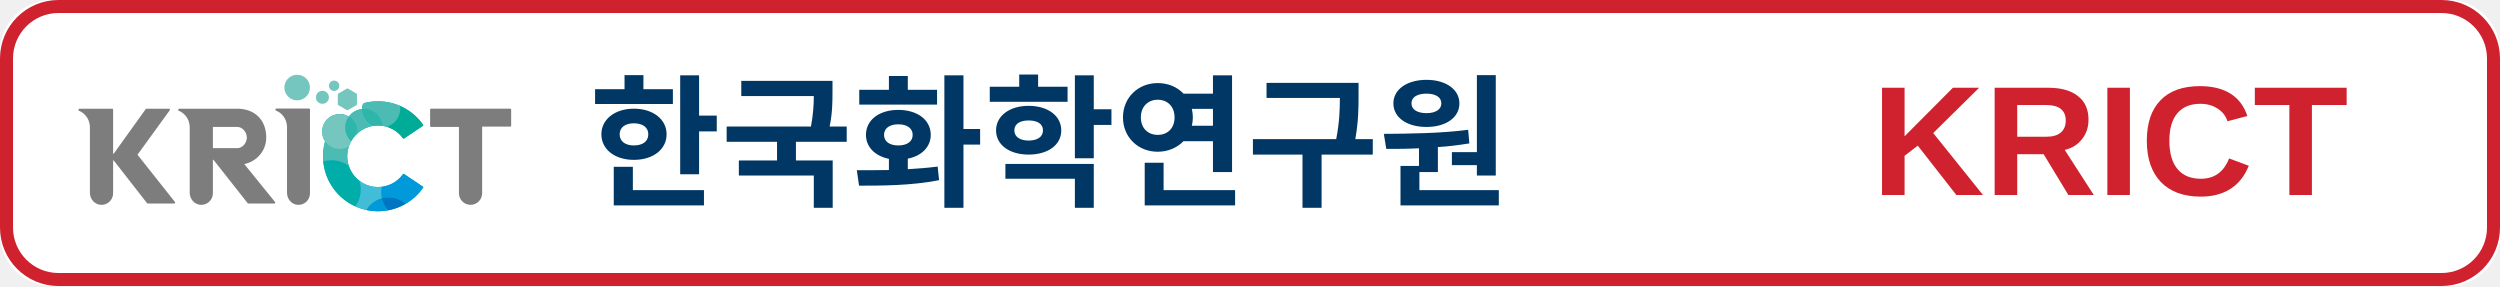
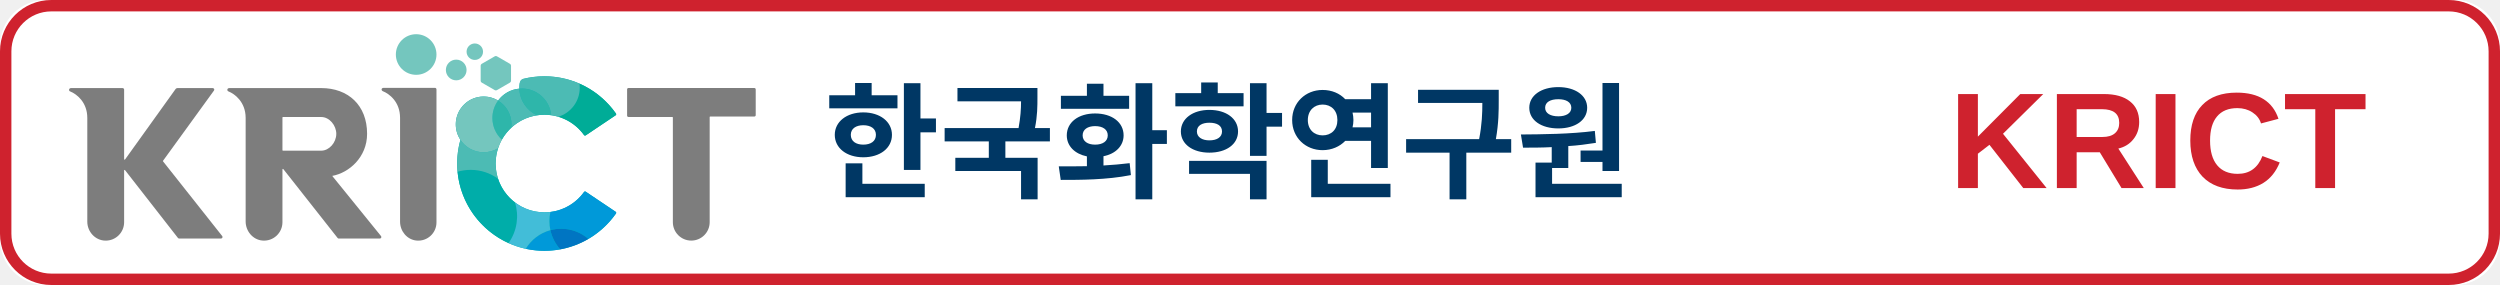
- <svg xmlns="http://www.w3.org/2000/svg" width="192.3" height="22" viewBox="0 0 192.3 22" role="img" aria-label="한국화학연구원 KRICT">
+ <svg xmlns="http://www.w3.org/2000/svg" width="219.3" height="25" viewBox="0 0 219.3 25" role="img" aria-label="한국화학연구원 KRICT">
  <defs>
    <clipPath id="badge-shape">
-       <rect width="192.3" height="22" rx="4" />
+       <rect width="219.3" height="25" rx="4" />
    </clipPath>
  </defs>
  <g clip-path="url(#badge-shape)">
-     <rect width="192.3" height="22" rx="4" fill="#ffffff" />
-     <path d="M132.3 0h60v22h-60z" fill="#ffffff" />
+     <rect width="219.3" height="25" rx="4" fill="#ffffff" />
+     <path d="M159.3 0h60v25h-60z" fill="#ffffff" />
  </g>
-   <rect x="0.5" y="0.5" width="191.3" height="21" rx="4" fill="none" stroke="#cf222e" />
-   <g transform="translate(6.009 5.727) scale(0.039539)">
+   <rect x="0.5" y="0.5" width="218.3" height="24" rx="4" fill="none" stroke="#cf222e" />
+   <g transform="translate(6.017 2.958) scale(0.071546)">
    <path fill="#7d7d7d" fill-rule="nonzero" d="M684.76 68.22L684.76 100.413C684.76 101.326 685.5 102.066 686.413 102.066L740.232 102.066C740.584 102.066 740.868 102.351 740.868 102.702L740.868 231.064C740.868 243.529 750.973 253.633 763.438 253.633C775.903 253.633 786.007 243.529 786.007 231.064L786.007 102.148C786.007 101.797 786.292 101.512 786.643 101.512L840.803 101.512C841.716 101.512 842.456 100.772 842.456 99.859L842.456 68.22C842.456 67.307 841.716 66.567 840.803 66.567L686.413 66.567C685.5 66.567 684.76 67.307 684.76 68.22" />
    <path fill="#7d7d7d" fill-rule="nonzero" d="M406.396 66.353L386.448 66.353C382.988 66.353 383.178 69.654 385.271 70.471C393.297 73.606 406.389 83.692 406.389 102.974L406.396 102.968L406.396 230.409C406.396 242.068 414.919 252.48 426.526 253.587C439.841 254.857 451.043 244.421 451.043 231.368L451.043 68.263C451.043 67.208 450.188 66.353 449.133 66.353L406.396 66.353" />
    <path fill="#7d7d7d" fill-rule="nonzero" d="M262.831 143.383C262.48 143.383 262.195 143.098 262.195 142.747L262.195 102.754C262.195 102.403 262.48 102.119 262.831 102.119L309.739 102.119C319.965 102.119 328.218 112.614 328.218 122.75C328.218 133.47 319.471 143.338 309.873 143.383L262.831 143.383M383.067 248.115L323.22 174.315C343.658 170.648 365.983 151.586 365.983 122.706C365.983 87.586 342.654 66.64 309.739 66.64L197.16 66.64C194.144 66.64 193.886 69.915 195.993 70.722C203.977 73.862 217.029 83.909 217.074 103.105L217.074 230.113C217.074 241.945 225.745 252.517 237.529 253.583C250.969 254.799 262.195 244.241 262.195 231.1L262.195 166.375C262.195 166.116 262.36 165.885 262.604 165.8C262.849 165.716 263.121 165.795 263.281 165.999L329.825 250.437C330.18 250.888 330.721 251.151 331.295 251.151L381.607 251.151C382.326 251.151 382.981 250.739 383.292 250.091C383.603 249.444 383.515 248.676 383.067 248.115" />
    <path fill="#00ada9" fill-rule="nonzero" d="M556.864 55.5C565.35 53.343 574.242 52.197 583.388 52.197C619.124 52.197 651.392 69.744 671.143 97.924C671.61 98.589 671.431 99.517 670.756 99.97L633.966 124.656C633.318 125.091 632.454 124.922 631.999 124.288C620.894 108.828 603.006 99.336 583.388 99.336C550.447 99.336 523.571 125.99 523.571 159.174C523.571 192.354 550.451 218.97 583.388 218.97C603.35 218.97 621.078 209.247 631.999 194.019C632.454 193.384 633.319 193.215 633.968 193.65L670.758 218.336C671.432 218.789 671.611 219.715 671.146 220.381C651.543 248.434 619.203 266.151 583.388 266.151C527.967 266.151 481.994 223.836 476.879 169.236C475.723 156.342 476.698 143.31 480.411 130.074C472.646 118.396 472.752 102.91 481.091 91.274C491.64 76.52 511.617 72.826 526.613 81.956C532.633 73.788 541.993 68.236 552.671 67.343C552.671 67.343 552.642 63.261 553.036 61.017C553.43 58.774 556.864 55.5 556.864 55.5" />
    <path fill="#74c6be" fill-rule="nonzero" d="M401.24 25.49C401.24 11.737 412.389 0.589 426.141 0.589C439.894 0.589 451.042 11.737 451.042 25.49C451.042 39.243 439.894 50.391 426.141 50.391C412.389 50.391 401.24 39.243 401.24 25.49" />
    <path fill="#2eb6aa" fill-rule="nonzero" d="M543.037 111.157C543.037 112.529 542.956 113.883 542.799 115.213C538.213 119.45 534.292 124.396 531.209 129.877C524.079 123.275 519.615 113.833 519.615 103.349C519.615 95.345 522.217 87.949 526.622 81.959C536.465 87.955 543.037 98.789 543.037 111.157" />
    <path fill="#2eb6aa" fill-rule="nonzero" d="M591.742 99.912C589.014 99.531 586.226 99.334 583.393 99.334C580.302 99.334 577.266 99.568 574.3 100.021C561.813 94.316 553.05 81.87 552.668 67.335C572.65 65.646 589.902 80.402 591.742 99.912" />
    <path fill="#0075c2" fill-rule="nonzero" d="M603.991 239.104C599.397 239.104 594.945 239.715 590.713 240.86C592.675 249.778 596.934 257.835 602.838 264.38C615.201 262.109 626.822 257.712 637.308 251.583C628.397 243.811 616.744 239.104 603.991 239.104" />
    <path fill="#00ac97" fill-rule="nonzero" d="M626.664 66.344C626.664 83.059 615.583 97.185 600.365 101.776C613.259 105.585 624.336 113.622 631.992 124.279C632.448 124.913 633.31 125.081 633.959 124.646L670.746 99.973C671.422 99.52 671.601 98.593 671.135 97.927C659.914 81.893 644.419 69.077 626.3 61.136C626.54 62.838 626.664 64.576 626.664 66.344" />
    <path fill="#74c6be" fill-rule="nonzero" d="M525.065 27.639L541.225 36.965C541.984 37.403 542.453 38.214 542.453 39.091L542.456 57.749C542.456 58.626 541.988 59.437 541.229 59.876L525.072 69.208C524.313 69.646 523.376 69.647 522.616 69.208L506.457 59.882C505.697 59.444 505.229 58.633 505.229 57.755L505.225 39.098C505.225 38.221 505.693 37.41 506.453 36.971L522.609 27.639C523.369 27.201 524.305 27.2 525.065 27.639" />
    <path fill="#74c6be" fill-rule="nonzero" d="M487.947 44.454C487.947 51.464 482.264 57.147 475.254 57.147C468.243 57.147 462.56 51.464 462.56 44.454C462.56 37.444 468.243 31.761 475.254 31.761C482.264 31.761 487.947 37.444 487.947 44.454" />
    <path fill="#74c6be" fill-rule="nonzero" d="M508.137 22.048C508.137 27.623 503.617 32.143 498.042 32.143C492.467 32.143 487.947 27.623 487.947 22.048C487.947 16.473 492.467 11.953 498.042 11.953C503.617 11.953 508.137 16.473 508.137 22.048" />
    <path fill="#0099d9" fill-rule="nonzero" d="M670.763 218.338L633.978 193.65C633.329 193.215 632.465 193.383 632.009 194.018C622.498 207.271 607.706 216.468 590.699 218.536C589.914 222.121 589.501 225.845 589.501 229.666C589.501 233.509 589.92 237.255 590.713 240.86C594.945 239.715 599.397 239.104 603.991 239.104C616.744 239.104 628.397 243.811 637.308 251.583C650.72 243.743 662.275 233.07 671.152 220.385C671.618 219.719 671.438 218.791 670.763 218.338" />
    <path fill="#0099d9" fill-rule="nonzero" d="M602.838 264.38C596.934 257.835 592.675 249.779 590.712 240.86C577.947 244.314 567.179 252.628 560.516 263.692C567.886 265.298 575.541 266.144 583.392 266.144C590.033 266.144 596.532 265.538 602.838 264.38" />
    <path fill="#00ada9" fill-rule="nonzero" d="M526.538 177.847C517.137 170.976 505.548 166.92 493.011 166.92C487.409 166.92 481.996 167.73 476.883 169.239C480.53 208.292 505.168 241.247 539.402 256.71C550.025 241.764 552.4 223.205 547.337 206.903C537.726 199.638 530.379 189.539 526.538 177.847" />
    <path fill="#42bdd8" fill-rule="nonzero" d="M589.501 229.666C589.501 225.845 589.914 222.122 590.699 218.536C588.305 218.827 585.867 218.978 583.393 218.978C569.853 218.978 557.364 214.483 547.337 206.903C552.405 223.219 550.019 241.772 539.402 256.709C546.101 259.735 553.168 262.091 560.516 263.692C567.18 252.627 577.948 244.314 590.713 240.86C589.92 237.255 589.501 233.509 589.501 229.666" />
    <path fill="#4cbbb4" fill-rule="nonzero" d="M493.011 166.919C505.547 166.919 517.137 170.975 526.538 177.846C524.607 171.969 523.562 165.689 523.562 159.164C523.562 152.605 524.618 146.292 526.568 140.387C521.407 143.518 515.35 145.321 508.872 145.321C496.998 145.321 486.54 139.265 480.417 130.072C477.809 139.322 476.413 149.08 476.413 159.164C476.413 162.562 476.572 165.922 476.882 169.239C481.995 167.729 487.408 166.919 493.011 166.919" />
    <path fill="#4cbbb4" fill-rule="nonzero" d="M542.799 115.212C542.956 113.882 543.037 112.529 543.037 111.156C543.037 98.788 536.465 87.955 526.622 81.958C532.628 73.791 541.986 68.24 552.668 67.336C553.05 81.87 561.813 94.316 574.3 100.021C562.238 101.86 551.36 107.301 542.799 115.212" />
    <path fill="#4cbbb4" fill-rule="nonzero" d="M626.664 66.344C626.664 83.059 615.583 97.185 600.365 101.776C597.571 100.95 594.69 100.324 591.742 99.912C589.901 80.4 572.649 65.646 552.668 67.336C552.595 64.642 552.815 61.952 553.321 59.317C553.675 57.474 555.047 55.964 556.865 55.5C565.347 53.336 574.235 52.186 583.393 52.186C598.654 52.186 613.165 55.379 626.3 61.136C626.54 62.838 626.664 64.576 626.664 66.344" />
    <path fill="#74c6be" fill-rule="nonzero" d="M531.209 129.876C529.342 133.196 527.782 136.712 526.568 140.386C521.407 143.518 515.35 145.322 508.871 145.322C496.998 145.322 486.54 139.265 480.416 130.073C472.643 118.403 472.743 102.91 481.084 91.274C487.283 82.626 497.419 76.991 508.871 76.991C515.246 76.991 521.339 78.74 526.622 81.958C522.217 87.948 519.615 95.345 519.615 103.349C519.615 113.833 524.078 123.274 531.209 129.876" />
    <path fill="#7d7d7d" fill-rule="nonzero" d="M188.366 248.11L115.795 156.481C115.632 156.275 115.626 155.986 115.78 155.774L178.237 69.7C179.197 68.457 178.293 66.649 176.711 66.649L133.468 66.649C132.564 66.649 131.716 67.044 131.207 67.778L69.213 154.186C68.874 154.695 68.083 154.412 68.083 153.791L68.083 68.514C68.083 67.496 67.236 66.649 66.162 66.649L3.038 66.649C0.268 66.649 -0.24 69.927 1.851 70.717C9.875 73.882 22.93 83.942 22.93 103.212L22.93 230.361C22.93 242.792 32.655 253.455 45.084 253.683C57.746 253.914 68.083 243.719 68.083 231.11L68.083 167.617C68.083 167.357 68.248 167.126 68.493 167.042C68.739 166.957 69.011 167.038 69.171 167.243L134.069 250.386C134.423 250.839 134.966 251.105 135.542 251.105L186.874 251.105C187.583 251.105 188.231 250.703 188.547 250.069C188.863 249.434 188.793 248.676 188.366 248.11" />
  </g>
-   <text x="45.32" y="15" fill="#003764" font-family="-apple-system, BlinkMacSystemFont, 'Segoe UI', 'Noto Sans KR', 'Malgun Gothic', Arial, sans-serif" font-size="11" font-weight="600">한국화학연구원</text>
-   <text x="162.3" y="15" fill="#cf222e" text-anchor="middle" font-family="Arial, Helvetica, sans-serif" font-size="12" font-weight="700">KRICT</text>
+   <text x="72.29" y="16.5" fill="#003764" font-family="-apple-system, BlinkMacSystemFont, 'Segoe UI', 'Noto Sans KR', 'Malgun Gothic', Arial, sans-serif" font-size="11" font-weight="600">한국화학연구원</text>
+   <text x="189.3" y="16.5" fill="#cf222e" text-anchor="middle" font-family="Arial, Helvetica, sans-serif" font-size="12" font-weight="700">KRICT</text>
</svg>
